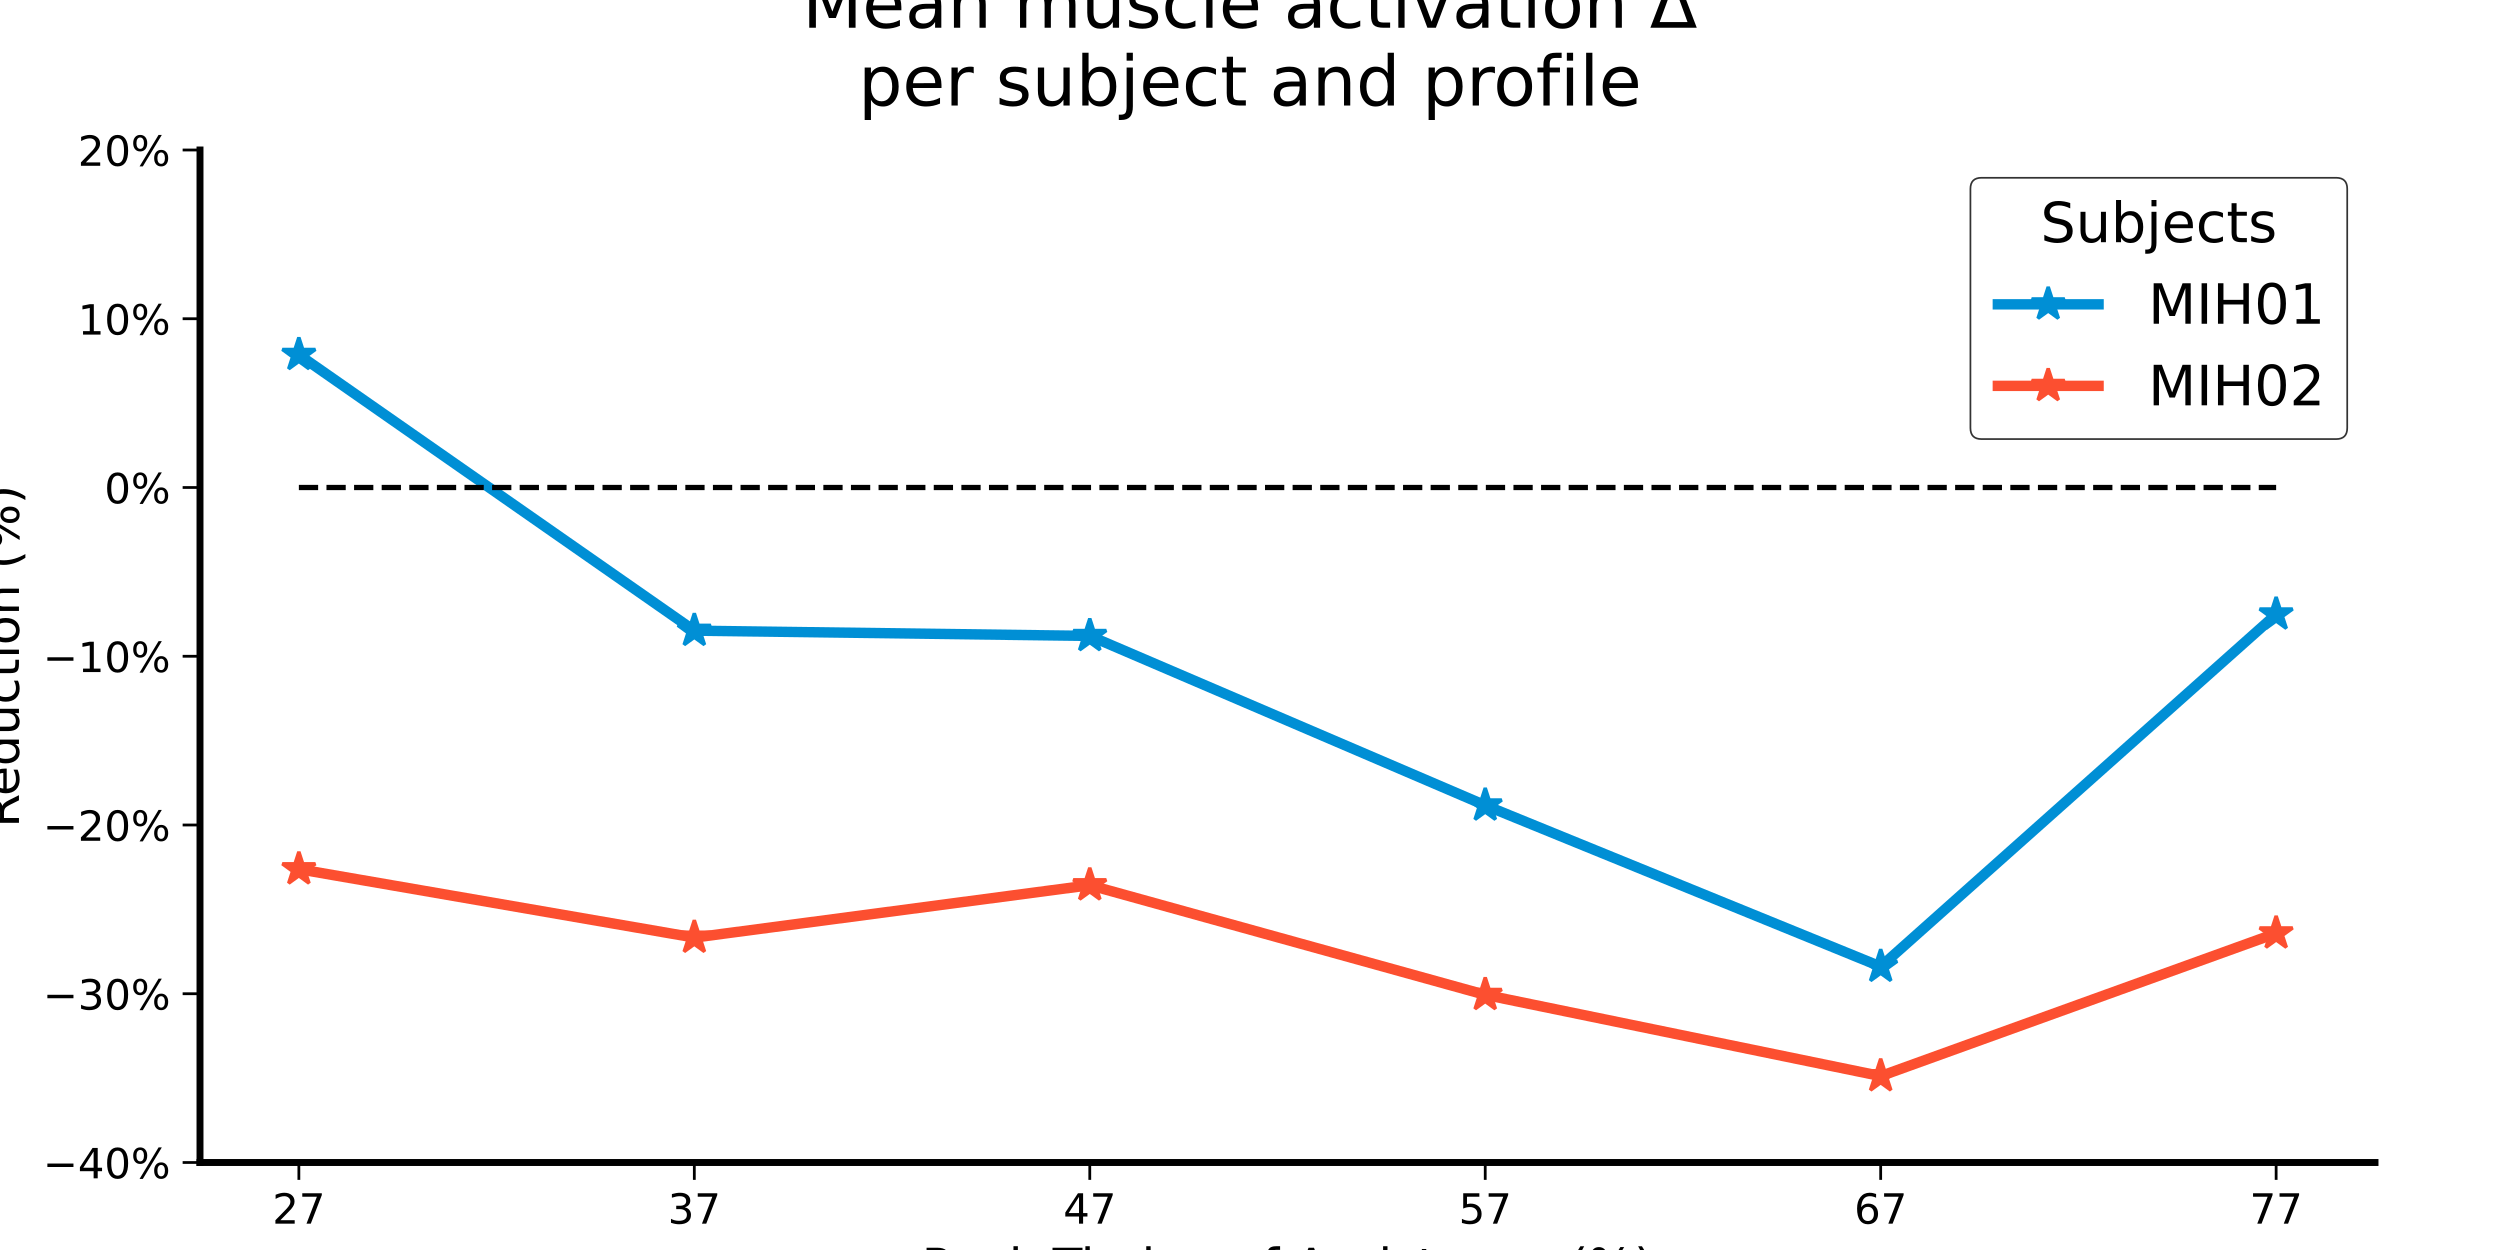
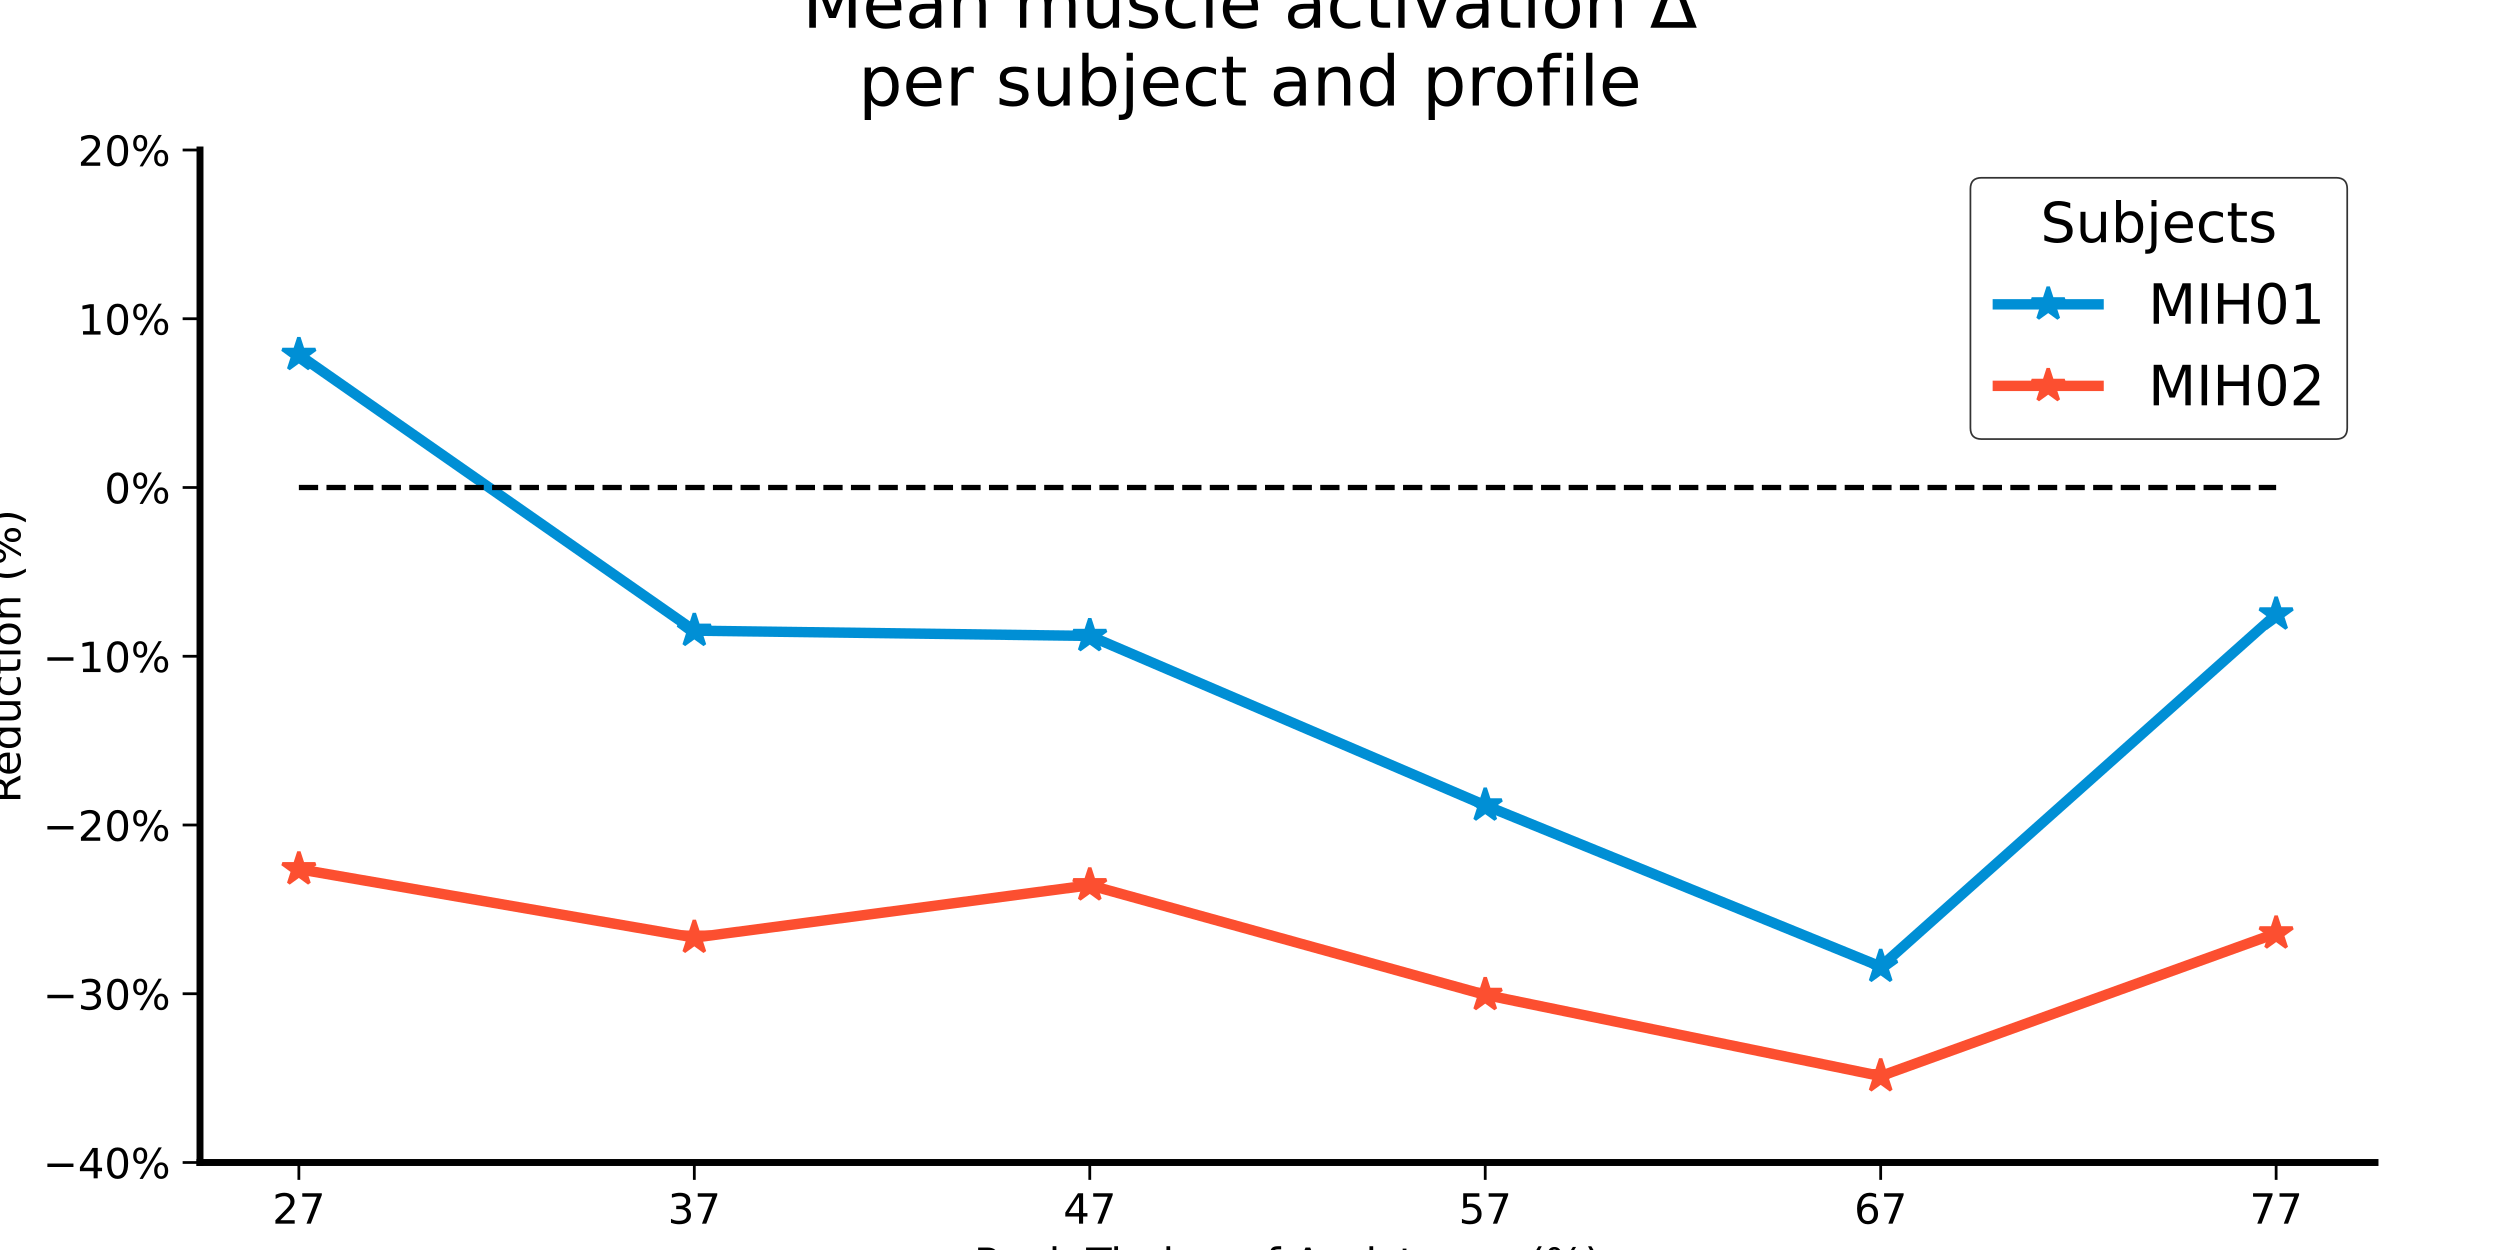
<svg xmlns="http://www.w3.org/2000/svg" xmlns:xlink="http://www.w3.org/1999/xlink" width="720pt" height="360pt" viewBox="0 0 720 360" version="1.1">
  <defs>
    <style type="text/css">*{stroke-linejoin: round; stroke-linecap: butt}</style>
  </defs>
  <g id="figure_1">
    <g id="patch_1">
      <path d="M 0 360  L 720 360  L 720 0  L 0 0  z " style="fill: #ffffff" />
    </g>
    <g id="axes_1">
      <g id="patch_2">
        <path d="M 57.6 334.8  L 684 334.8  L 684 43.2  L 57.6 43.2  z " style="fill: #ffffff" />
      </g>
      <g id="matplotlib.axis_1">
        <g id="xtick_1">
          <g id="line2d_1">
            <defs>
-               <path id="md01fc9e1a3" d="M 0 0  L 0 5  " style="stroke: #000000; stroke-width: 0.8" />
-             </defs>
-             <g>
-               <use xlink:href="#md01fc9e1a3" x="86.073" y="334.8" style="stroke: #000000; stroke-width: 0.8" />
+               <path id="m19733b5f20" d="M 0 0  L 0 5  " style="stroke: #000000; stroke-width: 0.8" />
+             </defs>
+             <g>
+               <use xlink:href="#m19733b5f20" x="86.073" y="334.8" style="stroke: #000000; stroke-width: 0.8" />
            </g>
          </g>
          <g id="text_1">
            <g transform="translate(78.43773 352.4181) scale(0.12 -0.12)">
              <defs>
                <path id="DejaVuSans-32" d="M 1228 531  L 3431 531  L 3431 0  L 469 0  L 469 531  Q 828 903 1448 1529  Q 2069 2156 2228 2338  Q 2531 2678 2651 2914  Q 2772 3150 2772 3378  Q 2772 3750 2511 3984  Q 2250 4219 1831 4219  Q 1534 4219 1204 4116  Q 875 4013 500 3803  L 500 4441  Q 881 4594 1212 4672  Q 1544 4750 1819 4750  Q 2544 4750 2975 4387  Q 3406 4025 3406 3419  Q 3406 3131 3298 2873  Q 3191 2616 2906 2266  Q 2828 2175 2409 1742  Q 1991 1309 1228 531  z " transform="scale(0.015625)" />
                <path id="DejaVuSans-37" d="M 525 4666  L 3525 4666  L 3525 4397  L 1831 0  L 1172 0  L 2766 4134  L 525 4134  L 525 4666  z " transform="scale(0.015625)" />
              </defs>
              <use xlink:href="#DejaVuSans-32" />
              <use xlink:href="#DejaVuSans-37" x="63.623" />
            </g>
          </g>
        </g>
        <g id="xtick_2">
          <g id="line2d_2">
            <g>
-               <use xlink:href="#md01fc9e1a3" x="199.964" y="334.8" style="stroke: #000000; stroke-width: 0.8" />
+               <use xlink:href="#m19733b5f20" x="199.964" y="334.8" style="stroke: #000000; stroke-width: 0.8" />
            </g>
          </g>
          <g id="text_2">
            <g transform="translate(192.3286 352.4181) scale(0.12 -0.12)">
              <defs>
                <path id="DejaVuSans-33" d="M 2597 2516  Q 3050 2419 3304 2112  Q 3559 1806 3559 1356  Q 3559 666 3084 287  Q 2609 -91 1734 -91  Q 1441 -91 1130 -33  Q 819 25 488 141  L 488 750  Q 750 597 1062 519  Q 1375 441 1716 441  Q 2309 441 2620 675  Q 2931 909 2931 1356  Q 2931 1769 2642 2001  Q 2353 2234 1838 2234  L 1294 2234  L 1294 2753  L 1863 2753  Q 2328 2753 2575 2939  Q 2822 3125 2822 3475  Q 2822 3834 2567 4026  Q 2313 4219 1838 4219  Q 1578 4219 1281 4162  Q 984 4106 628 3988  L 628 4550  Q 988 4650 1302 4700  Q 1616 4750 1894 4750  Q 2613 4750 3031 4423  Q 3450 4097 3450 3541  Q 3450 3153 3228 2886  Q 3006 2619 2597 2516  z " transform="scale(0.015625)" />
              </defs>
              <use xlink:href="#DejaVuSans-33" />
              <use xlink:href="#DejaVuSans-37" x="63.623" />
            </g>
          </g>
        </g>
        <g id="xtick_3">
          <g id="line2d_3">
            <g>
-               <use xlink:href="#md01fc9e1a3" x="313.855" y="334.8" style="stroke: #000000; stroke-width: 0.8" />
+               <use xlink:href="#m19733b5f20" x="313.855" y="334.8" style="stroke: #000000; stroke-width: 0.8" />
            </g>
          </g>
          <g id="text_3">
            <g transform="translate(306.2195 352.4181) scale(0.12 -0.12)">
              <defs>
                <path id="DejaVuSans-34" d="M 2419 4116  L 825 1625  L 2419 1625  L 2419 4116  z M 2253 4666  L 3047 4666  L 3047 1625  L 3713 1625  L 3713 1100  L 3047 1100  L 3047 0  L 2419 0  L 2419 1100  L 313 1100  L 313 1709  L 2253 4666  z " transform="scale(0.015625)" />
              </defs>
              <use xlink:href="#DejaVuSans-34" />
              <use xlink:href="#DejaVuSans-37" x="63.623" />
            </g>
          </g>
        </g>
        <g id="xtick_4">
          <g id="line2d_4">
            <g>
-               <use xlink:href="#md01fc9e1a3" x="427.745" y="334.8" style="stroke: #000000; stroke-width: 0.8" />
+               <use xlink:href="#m19733b5f20" x="427.745" y="334.8" style="stroke: #000000; stroke-width: 0.8" />
            </g>
          </g>
          <g id="text_4">
            <g transform="translate(420.1105 352.4181) scale(0.12 -0.12)">
              <defs>
                <path id="DejaVuSans-35" d="M 691 4666  L 3169 4666  L 3169 4134  L 1269 4134  L 1269 2991  Q 1406 3038 1543 3061  Q 1681 3084 1819 3084  Q 2600 3084 3056 2656  Q 3513 2228 3513 1497  Q 3513 744 3044 326  Q 2575 -91 1722 -91  Q 1428 -91 1123 -41  Q 819 9 494 109  L 494 744  Q 775 591 1075 516  Q 1375 441 1709 441  Q 2250 441 2565 725  Q 2881 1009 2881 1497  Q 2881 1984 2565 2268  Q 2250 2553 1709 2553  Q 1456 2553 1204 2497  Q 953 2441 691 2322  L 691 4666  z " transform="scale(0.015625)" />
              </defs>
              <use xlink:href="#DejaVuSans-35" />
              <use xlink:href="#DejaVuSans-37" x="63.623" />
            </g>
          </g>
        </g>
        <g id="xtick_5">
          <g id="line2d_5">
            <g>
-               <use xlink:href="#md01fc9e1a3" x="541.636" y="334.8" style="stroke: #000000; stroke-width: 0.8" />
+               <use xlink:href="#m19733b5f20" x="541.636" y="334.8" style="stroke: #000000; stroke-width: 0.8" />
            </g>
          </g>
          <g id="text_5">
            <g transform="translate(534.0014 352.4181) scale(0.12 -0.12)">
              <defs>
                <path id="DejaVuSans-36" d="M 2113 2584  Q 1688 2584 1439 2293  Q 1191 2003 1191 1497  Q 1191 994 1439 701  Q 1688 409 2113 409  Q 2538 409 2786 701  Q 3034 994 3034 1497  Q 3034 2003 2786 2293  Q 2538 2584 2113 2584  z M 3366 4563  L 3366 3988  Q 3128 4100 2886 4159  Q 2644 4219 2406 4219  Q 1781 4219 1451 3797  Q 1122 3375 1075 2522  Q 1259 2794 1537 2939  Q 1816 3084 2150 3084  Q 2853 3084 3261 2657  Q 3669 2231 3669 1497  Q 3669 778 3244 343  Q 2819 -91 2113 -91  Q 1303 -91 875 529  Q 447 1150 447 2328  Q 447 3434 972 4092  Q 1497 4750 2381 4750  Q 2619 4750 2861 4703  Q 3103 4656 3366 4563  z " transform="scale(0.015625)" />
              </defs>
              <use xlink:href="#DejaVuSans-36" />
              <use xlink:href="#DejaVuSans-37" x="63.623" />
            </g>
          </g>
        </g>
        <g id="xtick_6">
          <g id="line2d_6">
            <g>
-               <use xlink:href="#md01fc9e1a3" x="655.527" y="334.8" style="stroke: #000000; stroke-width: 0.8" />
+               <use xlink:href="#m19733b5f20" x="655.527" y="334.8" style="stroke: #000000; stroke-width: 0.8" />
            </g>
          </g>
          <g id="text_6">
            <g transform="translate(647.8923 352.4181) scale(0.12 -0.12)">
              <use xlink:href="#DejaVuSans-37" />
              <use xlink:href="#DejaVuSans-37" x="63.623" />
            </g>
          </g>
        </g>
        <g id="text_7">
-           <g transform="translate(265.4795 369.5516) scale(0.14 -0.14)">
+           <g transform="translate(280.5253 368.0319) scale(0.12 -0.12)">
            <defs>
              <path id="DejaVuSans-50" d="M 1259 4147  L 1259 2394  L 2053 2394  Q 2494 2394 2734 2622  Q 2975 2850 2975 3272  Q 2975 3691 2734 3919  Q 2494 4147 2053 4147  L 1259 4147  z M 628 4666  L 2053 4666  Q 2838 4666 3239 4311  Q 3641 3956 3641 3272  Q 3641 2581 3239 2228  Q 2838 1875 2053 1875  L 1259 1875  L 1259 0  L 628 0  L 628 4666  z " transform="scale(0.015625)" />
              <path id="DejaVuSans-65" d="M 3597 1894  L 3597 1613  L 953 1613  Q 991 1019 1311 708  Q 1631 397 2203 397  Q 2534 397 2845 478  Q 3156 559 3463 722  L 3463 178  Q 3153 47 2828 -22  Q 2503 -91 2169 -91  Q 1331 -91 842 396  Q 353 884 353 1716  Q 353 2575 817 3079  Q 1281 3584 2069 3584  Q 2775 3584 3186 3129  Q 3597 2675 3597 1894  z M 3022 2063  Q 3016 2534 2758 2815  Q 2500 3097 2075 3097  Q 1594 3097 1305 2825  Q 1016 2553 972 2059  L 3022 2063  z " transform="scale(0.015625)" />
              <path id="DejaVuSans-61" d="M 2194 1759  Q 1497 1759 1228 1600  Q 959 1441 959 1056  Q 959 750 1161 570  Q 1363 391 1709 391  Q 2188 391 2477 730  Q 2766 1069 2766 1631  L 2766 1759  L 2194 1759  z M 3341 1997  L 3341 0  L 2766 0  L 2766 531  Q 2569 213 2275 61  Q 1981 -91 1556 -91  Q 1019 -91 701 211  Q 384 513 384 1019  Q 384 1609 779 1909  Q 1175 2209 1959 2209  L 2766 2209  L 2766 2266  Q 2766 2663 2505 2880  Q 2244 3097 1772 3097  Q 1472 3097 1187 3025  Q 903 2953 641 2809  L 641 3341  Q 956 3463 1253 3523  Q 1550 3584 1831 3584  Q 2591 3584 2966 3190  Q 3341 2797 3341 1997  z " transform="scale(0.015625)" />
              <path id="DejaVuSans-6b" d="M 581 4863  L 1159 4863  L 1159 1991  L 2875 3500  L 3609 3500  L 1753 1863  L 3688 0  L 2938 0  L 1159 1709  L 1159 0  L 581 0  L 581 4863  z " transform="scale(0.015625)" />
              <path id="DejaVuSans-20" transform="scale(0.015625)" />
              <path id="DejaVuSans-54" d="M -19 4666  L 3928 4666  L 3928 4134  L 2272 4134  L 2272 0  L 1638 0  L 1638 4134  L -19 4134  L -19 4666  z " transform="scale(0.015625)" />
              <path id="DejaVuSans-69" d="M 603 3500  L 1178 3500  L 1178 0  L 603 0  L 603 3500  z M 603 4863  L 1178 4863  L 1178 4134  L 603 4134  L 603 4863  z " transform="scale(0.015625)" />
              <path id="DejaVuSans-6d" d="M 3328 2828  Q 3544 3216 3844 3400  Q 4144 3584 4550 3584  Q 5097 3584 5394 3201  Q 5691 2819 5691 2113  L 5691 0  L 5113 0  L 5113 2094  Q 5113 2597 4934 2840  Q 4756 3084 4391 3084  Q 3944 3084 3684 2787  Q 3425 2491 3425 1978  L 3425 0  L 2847 0  L 2847 2094  Q 2847 2600 2669 2842  Q 2491 3084 2119 3084  Q 1678 3084 1418 2786  Q 1159 2488 1159 1978  L 1159 0  L 581 0  L 581 3500  L 1159 3500  L 1159 2956  Q 1356 3278 1631 3431  Q 1906 3584 2284 3584  Q 2666 3584 2933 3390  Q 3200 3197 3328 2828  z " transform="scale(0.015625)" />
              <path id="DejaVuSans-6e" d="M 3513 2113  L 3513 0  L 2938 0  L 2938 2094  Q 2938 2591 2744 2837  Q 2550 3084 2163 3084  Q 1697 3084 1428 2787  Q 1159 2491 1159 1978  L 1159 0  L 581 0  L 581 3500  L 1159 3500  L 1159 2956  Q 1366 3272 1645 3428  Q 1925 3584 2291 3584  Q 2894 3584 3203 3211  Q 3513 2838 3513 2113  z " transform="scale(0.015625)" />
              <path id="DejaVuSans-67" d="M 2906 1791  Q 2906 2416 2648 2759  Q 2391 3103 1925 3103  Q 1463 3103 1205 2759  Q 947 2416 947 1791  Q 947 1169 1205 825  Q 1463 481 1925 481  Q 2391 481 2648 825  Q 2906 1169 2906 1791  z M 3481 434  Q 3481 -459 3084 -895  Q 2688 -1331 1869 -1331  Q 1566 -1331 1297 -1286  Q 1028 -1241 775 -1147  L 775 -588  Q 1028 -725 1275 -790  Q 1522 -856 1778 -856  Q 2344 -856 2625 -561  Q 2906 -266 2906 331  L 2906 616  Q 2728 306 2450 153  Q 2172 0 1784 0  Q 1141 0 747 490  Q 353 981 353 1791  Q 353 2603 747 3093  Q 1141 3584 1784 3584  Q 2172 3584 2450 3431  Q 2728 3278 2906 2969  L 2906 3500  L 3481 3500  L 3481 434  z " transform="scale(0.015625)" />
              <path id="DejaVuSans-6f" d="M 1959 3097  Q 1497 3097 1228 2736  Q 959 2375 959 1747  Q 959 1119 1226 758  Q 1494 397 1959 397  Q 2419 397 2687 759  Q 2956 1122 2956 1747  Q 2956 2369 2687 2733  Q 2419 3097 1959 3097  z M 1959 3584  Q 2709 3584 3137 3096  Q 3566 2609 3566 1747  Q 3566 888 3137 398  Q 2709 -91 1959 -91  Q 1206 -91 779 398  Q 353 888 353 1747  Q 353 2609 779 3096  Q 1206 3584 1959 3584  z " transform="scale(0.015625)" />
              <path id="DejaVuSans-66" d="M 2375 4863  L 2375 4384  L 1825 4384  Q 1516 4384 1395 4259  Q 1275 4134 1275 3809  L 1275 3500  L 2222 3500  L 2222 3053  L 1275 3053  L 1275 0  L 697 0  L 697 3053  L 147 3053  L 147 3500  L 697 3500  L 697 3744  Q 697 4328 969 4595  Q 1241 4863 1831 4863  L 2375 4863  z " transform="scale(0.015625)" />
              <path id="DejaVuSans-41" d="M 2188 4044  L 1331 1722  L 3047 1722  L 2188 4044  z M 1831 4666  L 2547 4666  L 4325 0  L 3669 0  L 3244 1197  L 1141 1197  L 716 0  L 50 0  L 1831 4666  z " transform="scale(0.015625)" />
              <path id="DejaVuSans-73" d="M 2834 3397  L 2834 2853  Q 2591 2978 2328 3040  Q 2066 3103 1784 3103  Q 1356 3103 1142 2972  Q 928 2841 928 2578  Q 928 2378 1081 2264  Q 1234 2150 1697 2047  L 1894 2003  Q 2506 1872 2764 1633  Q 3022 1394 3022 966  Q 3022 478 2636 193  Q 2250 -91 1575 -91  Q 1294 -91 989 -36  Q 684 19 347 128  L 347 722  Q 666 556 975 473  Q 1284 391 1588 391  Q 1994 391 2212 530  Q 2431 669 2431 922  Q 2431 1156 2273 1281  Q 2116 1406 1581 1522  L 1381 1569  Q 847 1681 609 1914  Q 372 2147 372 2553  Q 372 3047 722 3315  Q 1072 3584 1716 3584  Q 2034 3584 2315 3537  Q 2597 3491 2834 3397  z " transform="scale(0.015625)" />
              <path id="DejaVuSans-74" d="M 1172 4494  L 1172 3500  L 2356 3500  L 2356 3053  L 1172 3053  L 1172 1153  Q 1172 725 1289 603  Q 1406 481 1766 481  L 2356 481  L 2356 0  L 1766 0  Q 1100 0 847 248  Q 594 497 594 1153  L 594 3053  L 172 3053  L 172 3500  L 594 3500  L 594 4494  L 1172 4494  z " transform="scale(0.015625)" />
              <path id="DejaVuSans-63" d="M 3122 3366  L 3122 2828  Q 2878 2963 2633 3030  Q 2388 3097 2138 3097  Q 1578 3097 1268 2742  Q 959 2388 959 1747  Q 959 1106 1268 751  Q 1578 397 2138 397  Q 2388 397 2633 464  Q 2878 531 3122 666  L 3122 134  Q 2881 22 2623 -34  Q 2366 -91 2075 -91  Q 1284 -91 818 406  Q 353 903 353 1747  Q 353 2603 823 3093  Q 1294 3584 2113 3584  Q 2378 3584 2631 3529  Q 2884 3475 3122 3366  z " transform="scale(0.015625)" />
              <path id="DejaVuSans-28" d="M 1984 4856  Q 1566 4138 1362 3434  Q 1159 2731 1159 2009  Q 1159 1288 1364 580  Q 1569 -128 1984 -844  L 1484 -844  Q 1016 -109 783 600  Q 550 1309 550 2009  Q 550 2706 781 3412  Q 1013 4119 1484 4856  L 1984 4856  z " transform="scale(0.015625)" />
              <path id="DejaVuSans-25" d="M 4653 2053  Q 4381 2053 4226 1822  Q 4072 1591 4072 1178  Q 4072 772 4226 539  Q 4381 306 4653 306  Q 4919 306 5073 539  Q 5228 772 5228 1178  Q 5228 1588 5073 1820  Q 4919 2053 4653 2053  z M 4653 2450  Q 5147 2450 5437 2106  Q 5728 1763 5728 1178  Q 5728 594 5436 251  Q 5144 -91 4653 -91  Q 4153 -91 3862 251  Q 3572 594 3572 1178  Q 3572 1766 3864 2108  Q 4156 2450 4653 2450  z M 1428 4353  Q 1159 4353 1004 4120  Q 850 3888 850 3481  Q 850 3069 1003 2837  Q 1156 2606 1428 2606  Q 1700 2606 1854 2837  Q 2009 3069 2009 3481  Q 2009 3884 1853 4118  Q 1697 4353 1428 4353  z M 4250 4750  L 4750 4750  L 1831 -91  L 1331 -91  L 4250 4750  z M 1428 4750  Q 1922 4750 2215 4408  Q 2509 4066 2509 3481  Q 2509 2891 2217 2550  Q 1925 2209 1428 2209  Q 931 2209 642 2551  Q 353 2894 353 3481  Q 353 4063 643 4406  Q 934 4750 1428 4750  z " transform="scale(0.015625)" />
              <path id="DejaVuSans-29" d="M 513 4856  L 1013 4856  Q 1481 4119 1714 3412  Q 1947 2706 1947 2009  Q 1947 1309 1714 600  Q 1481 -109 1013 -844  L 513 -844  Q 928 -128 1133 580  Q 1338 1288 1338 2009  Q 1338 2731 1133 3434  Q 928 4138 513 4856  z " transform="scale(0.015625)" />
            </defs>
            <use xlink:href="#DejaVuSans-50" />
            <use xlink:href="#DejaVuSans-65" x="56.678" />
            <use xlink:href="#DejaVuSans-61" x="118.201" />
            <use xlink:href="#DejaVuSans-6b" x="179.48" />
            <use xlink:href="#DejaVuSans-20" x="237.391" />
            <use xlink:href="#DejaVuSans-54" x="269.178" />
            <use xlink:href="#DejaVuSans-69" x="327.137" />
            <use xlink:href="#DejaVuSans-6d" x="354.92" />
            <use xlink:href="#DejaVuSans-69" x="452.332" />
            <use xlink:href="#DejaVuSans-6e" x="480.115" />
            <use xlink:href="#DejaVuSans-67" x="543.494" />
            <use xlink:href="#DejaVuSans-20" x="606.971" />
            <use xlink:href="#DejaVuSans-6f" x="638.758" />
            <use xlink:href="#DejaVuSans-66" x="699.939" />
            <use xlink:href="#DejaVuSans-20" x="735.145" />
            <use xlink:href="#DejaVuSans-41" x="766.932" />
            <use xlink:href="#DejaVuSans-73" x="835.34" />
            <use xlink:href="#DejaVuSans-73" x="887.439" />
            <use xlink:href="#DejaVuSans-69" x="939.539" />
            <use xlink:href="#DejaVuSans-73" x="967.322" />
            <use xlink:href="#DejaVuSans-74" x="1019.422" />
            <use xlink:href="#DejaVuSans-61" x="1058.631" />
            <use xlink:href="#DejaVuSans-6e" x="1119.91" />
            <use xlink:href="#DejaVuSans-63" x="1183.289" />
            <use xlink:href="#DejaVuSans-65" x="1238.27" />
            <use xlink:href="#DejaVuSans-20" x="1299.793" />
            <use xlink:href="#DejaVuSans-28" x="1331.58" />
            <use xlink:href="#DejaVuSans-25" x="1370.594" />
            <use xlink:href="#DejaVuSans-29" x="1465.613" />
          </g>
        </g>
      </g>
      <g id="matplotlib.axis_2">
        <g id="ytick_1">
          <g id="line2d_7">
            <defs>
-               <path id="m22438bb9f4" d="M 0 0  L -5 0  " style="stroke: #000000; stroke-width: 0.8" />
-             </defs>
-             <g>
-               <use xlink:href="#m22438bb9f4" x="57.6" y="334.8" style="stroke: #000000; stroke-width: 0.8" />
+               <path id="m24a2ddf373" d="M 0 0  L -5 0  " style="stroke: #000000; stroke-width: 0.8" />
+             </defs>
+             <g>
+               <use xlink:href="#m24a2ddf373" x="57.6" y="334.8" style="stroke: #000000; stroke-width: 0.8" />
            </g>
          </g>
          <g id="text_8">
            <g transform="translate(12.3725 339.3591) scale(0.12 -0.12)">
              <defs>
                <path id="DejaVuSans-2212" d="M 678 2272  L 4684 2272  L 4684 1741  L 678 1741  L 678 2272  z " transform="scale(0.015625)" />
                <path id="DejaVuSans-30" d="M 2034 4250  Q 1547 4250 1301 3770  Q 1056 3291 1056 2328  Q 1056 1369 1301 889  Q 1547 409 2034 409  Q 2525 409 2770 889  Q 3016 1369 3016 2328  Q 3016 3291 2770 3770  Q 2525 4250 2034 4250  z M 2034 4750  Q 2819 4750 3233 4129  Q 3647 3509 3647 2328  Q 3647 1150 3233 529  Q 2819 -91 2034 -91  Q 1250 -91 836 529  Q 422 1150 422 2328  Q 422 3509 836 4129  Q 1250 4750 2034 4750  z " transform="scale(0.015625)" />
              </defs>
              <use xlink:href="#DejaVuSans-2212" />
              <use xlink:href="#DejaVuSans-34" x="83.789" />
              <use xlink:href="#DejaVuSans-30" x="147.412" />
              <use xlink:href="#DejaVuSans-25" x="211.035" />
            </g>
          </g>
        </g>
        <g id="ytick_2">
          <g id="line2d_8">
            <g>
-               <use xlink:href="#m22438bb9f4" x="57.6" y="286.2" style="stroke: #000000; stroke-width: 0.8" />
+               <use xlink:href="#m24a2ddf373" x="57.6" y="286.2" style="stroke: #000000; stroke-width: 0.8" />
            </g>
          </g>
          <g id="text_9">
            <g transform="translate(12.3725 290.7591) scale(0.12 -0.12)">
              <use xlink:href="#DejaVuSans-2212" />
              <use xlink:href="#DejaVuSans-33" x="83.789" />
              <use xlink:href="#DejaVuSans-30" x="147.412" />
              <use xlink:href="#DejaVuSans-25" x="211.035" />
            </g>
          </g>
        </g>
        <g id="ytick_3">
          <g id="line2d_9">
            <g>
-               <use xlink:href="#m22438bb9f4" x="57.6" y="237.6" style="stroke: #000000; stroke-width: 0.8" />
+               <use xlink:href="#m24a2ddf373" x="57.6" y="237.6" style="stroke: #000000; stroke-width: 0.8" />
            </g>
          </g>
          <g id="text_10">
            <g transform="translate(12.3725 242.1591) scale(0.12 -0.12)">
              <use xlink:href="#DejaVuSans-2212" />
              <use xlink:href="#DejaVuSans-32" x="83.789" />
              <use xlink:href="#DejaVuSans-30" x="147.412" />
              <use xlink:href="#DejaVuSans-25" x="211.035" />
            </g>
          </g>
        </g>
        <g id="ytick_4">
          <g id="line2d_10">
            <g>
-               <use xlink:href="#m22438bb9f4" x="57.6" y="189" style="stroke: #000000; stroke-width: 0.8" />
+               <use xlink:href="#m24a2ddf373" x="57.6" y="189" style="stroke: #000000; stroke-width: 0.8" />
            </g>
          </g>
          <g id="text_11">
            <g transform="translate(12.3725 193.5591) scale(0.12 -0.12)">
              <defs>
                <path id="DejaVuSans-31" d="M 794 531  L 1825 531  L 1825 4091  L 703 3866  L 703 4441  L 1819 4666  L 2450 4666  L 2450 531  L 3481 531  L 3481 0  L 794 0  L 794 531  z " transform="scale(0.015625)" />
              </defs>
              <use xlink:href="#DejaVuSans-2212" />
              <use xlink:href="#DejaVuSans-31" x="83.789" />
              <use xlink:href="#DejaVuSans-30" x="147.412" />
              <use xlink:href="#DejaVuSans-25" x="211.035" />
            </g>
          </g>
        </g>
        <g id="ytick_5">
          <g id="line2d_11">
            <g>
-               <use xlink:href="#m22438bb9f4" x="57.6" y="140.4" style="stroke: #000000; stroke-width: 0.8" />
+               <use xlink:href="#m24a2ddf373" x="57.6" y="140.4" style="stroke: #000000; stroke-width: 0.8" />
            </g>
          </g>
          <g id="text_12">
            <g transform="translate(30.06312 144.9591) scale(0.12 -0.12)">
              <use xlink:href="#DejaVuSans-30" />
              <use xlink:href="#DejaVuSans-25" x="63.623" />
            </g>
          </g>
        </g>
        <g id="ytick_6">
          <g id="line2d_12">
            <g>
-               <use xlink:href="#m22438bb9f4" x="57.6" y="91.8" style="stroke: #000000; stroke-width: 0.8" />
+               <use xlink:href="#m24a2ddf373" x="57.6" y="91.8" style="stroke: #000000; stroke-width: 0.8" />
            </g>
          </g>
          <g id="text_13">
            <g transform="translate(22.42813 96.35906) scale(0.12 -0.12)">
              <use xlink:href="#DejaVuSans-31" />
              <use xlink:href="#DejaVuSans-30" x="63.623" />
              <use xlink:href="#DejaVuSans-25" x="127.246" />
            </g>
          </g>
        </g>
        <g id="ytick_7">
          <g id="line2d_13">
            <g>
-               <use xlink:href="#m22438bb9f4" x="57.6" y="43.2" style="stroke: #000000; stroke-width: 0.8" />
+               <use xlink:href="#m24a2ddf373" x="57.6" y="43.2" style="stroke: #000000; stroke-width: 0.8" />
            </g>
          </g>
          <g id="text_14">
            <g transform="translate(22.42813 47.75906) scale(0.12 -0.12)">
              <use xlink:href="#DejaVuSans-32" />
              <use xlink:href="#DejaVuSans-30" x="63.623" />
              <use xlink:href="#DejaVuSans-25" x="127.246" />
            </g>
          </g>
        </g>
        <g id="text_15">
-           <g transform="translate(-10.216 241.6269) rotate(-90) scale(0.14 -0.14)">
+           <g transform="translate(-7.5605 234.1087) rotate(-90) scale(0.12 -0.12)">
            <defs>
              <path id="DejaVuSans-4d" d="M 628 4666  L 1569 4666  L 2759 1491  L 3956 4666  L 4897 4666  L 4897 0  L 4281 0  L 4281 4097  L 3078 897  L 2444 897  L 1241 4097  L 1241 0  L 628 0  L 628 4666  z " transform="scale(0.015625)" />
              <path id="DejaVuSans-75" d="M 544 1381  L 544 3500  L 1119 3500  L 1119 1403  Q 1119 906 1312 657  Q 1506 409 1894 409  Q 2359 409 2629 706  Q 2900 1003 2900 1516  L 2900 3500  L 3475 3500  L 3475 0  L 2900 0  L 2900 538  Q 2691 219 2414 64  Q 2138 -91 1772 -91  Q 1169 -91 856 284  Q 544 659 544 1381  z M 1991 3584  L 1991 3584  z " transform="scale(0.015625)" />
              <path id="DejaVuSans-6c" d="M 603 4863  L 1178 4863  L 1178 0  L 603 0  L 603 4863  z " transform="scale(0.015625)" />
              <path id="DejaVuSans-76" d="M 191 3500  L 800 3500  L 1894 563  L 2988 3500  L 3597 3500  L 2284 0  L 1503 0  L 191 3500  z " transform="scale(0.015625)" />
              <path id="DejaVuSans-79" d="M 2059 -325  Q 1816 -950 1584 -1140  Q 1353 -1331 966 -1331  L 506 -1331  L 506 -850  L 844 -850  Q 1081 -850 1212 -737  Q 1344 -625 1503 -206  L 1606 56  L 191 3500  L 800 3500  L 1894 763  L 2988 3500  L 3597 3500  L 2059 -325  z " transform="scale(0.015625)" />
            </defs>
            <use xlink:href="#DejaVuSans-4d" />
            <use xlink:href="#DejaVuSans-75" x="86.279" />
            <use xlink:href="#DejaVuSans-73" x="149.658" />
            <use xlink:href="#DejaVuSans-63" x="201.758" />
            <use xlink:href="#DejaVuSans-6c" x="256.738" />
            <use xlink:href="#DejaVuSans-65" x="284.521" />
            <use xlink:href="#DejaVuSans-20" x="346.045" />
            <use xlink:href="#DejaVuSans-41" x="377.832" />
            <use xlink:href="#DejaVuSans-63" x="444.49" />
            <use xlink:href="#DejaVuSans-74" x="499.471" />
            <use xlink:href="#DejaVuSans-69" x="538.68" />
            <use xlink:href="#DejaVuSans-76" x="566.463" />
            <use xlink:href="#DejaVuSans-69" x="625.643" />
            <use xlink:href="#DejaVuSans-74" x="653.426" />
            <use xlink:href="#DejaVuSans-79" x="692.635" />
          </g>
-           <g transform="translate(5.460937 238.3314) rotate(-90) scale(0.14 -0.14)">
+           <g transform="translate(5.876875 231.2841) rotate(-90) scale(0.12 -0.12)">
            <defs>
              <path id="DejaVuSans-52" d="M 2841 2188  Q 3044 2119 3236 1894  Q 3428 1669 3622 1275  L 4263 0  L 3584 0  L 2988 1197  Q 2756 1666 2539 1819  Q 2322 1972 1947 1972  L 1259 1972  L 1259 0  L 628 0  L 628 4666  L 2053 4666  Q 2853 4666 3247 4331  Q 3641 3997 3641 3322  Q 3641 2881 3436 2590  Q 3231 2300 2841 2188  z M 1259 4147  L 1259 2491  L 2053 2491  Q 2509 2491 2742 2702  Q 2975 2913 2975 3322  Q 2975 3731 2742 3939  Q 2509 4147 2053 4147  L 1259 4147  z " transform="scale(0.015625)" />
              <path id="DejaVuSans-64" d="M 2906 2969  L 2906 4863  L 3481 4863  L 3481 0  L 2906 0  L 2906 525  Q 2725 213 2448 61  Q 2172 -91 1784 -91  Q 1150 -91 751 415  Q 353 922 353 1747  Q 353 2572 751 3078  Q 1150 3584 1784 3584  Q 2172 3584 2448 3432  Q 2725 3281 2906 2969  z M 947 1747  Q 947 1113 1208 752  Q 1469 391 1925 391  Q 2381 391 2643 752  Q 2906 1113 2906 1747  Q 2906 2381 2643 2742  Q 2381 3103 1925 3103  Q 1469 3103 1208 2742  Q 947 2381 947 1747  z " transform="scale(0.015625)" />
            </defs>
            <use xlink:href="#DejaVuSans-52" />
            <use xlink:href="#DejaVuSans-65" x="64.982" />
            <use xlink:href="#DejaVuSans-64" x="126.506" />
            <use xlink:href="#DejaVuSans-75" x="189.982" />
            <use xlink:href="#DejaVuSans-63" x="253.361" />
            <use xlink:href="#DejaVuSans-74" x="308.342" />
            <use xlink:href="#DejaVuSans-69" x="347.551" />
            <use xlink:href="#DejaVuSans-6f" x="375.334" />
            <use xlink:href="#DejaVuSans-6e" x="436.516" />
            <use xlink:href="#DejaVuSans-20" x="499.895" />
            <use xlink:href="#DejaVuSans-28" x="531.682" />
            <use xlink:href="#DejaVuSans-25" x="570.695" />
            <use xlink:href="#DejaVuSans-29" x="665.715" />
          </g>
        </g>
      </g>
      <g id="line2d_14">
-         <path d="M 86.073 102.184  L 199.964 181.637  L 313.855 183.142  L 427.745 231.951  L 541.636 278.389  L 655.527 176.935  " clip-path="url(#p18aa772b1e)" style="fill: none; stroke: #008fd5; stroke-width: 3" />
+         <path d="M 86.073 102.184  L 199.964 181.637  L 313.855 183.142  L 427.745 231.951  L 541.636 278.389  L 655.527 176.935  " clip-path="url(#pd627d06049)" style="fill: none; stroke: #008fd5; stroke-width: 3" />
        <defs>
-           <path id="m36ec242b1e" d="M 0 -5  L -1.123 -1.545  L -4.755 -1.545  L -1.816 0.59  L -2.939 4.045  L -0 1.91  L 2.939 4.045  L 1.816 0.59  L 4.755 -1.545  L 1.123 -1.545  z " style="stroke: #008fd5; stroke-linejoin: bevel" />
+           <path id="m206fc5e47a" d="M 0 -5  L -1.123 -1.545  L -4.755 -1.545  L -1.816 0.59  L -2.939 4.045  L -0 1.91  L 2.939 4.045  L 1.816 0.59  L 4.755 -1.545  L 1.123 -1.545  z " style="stroke: #008fd5; stroke-linejoin: bevel" />
        </defs>
-         <g clip-path="url(#p18aa772b1e)">
-           <use xlink:href="#m36ec242b1e" x="86.073" y="102.184" style="fill: #008fd5; stroke: #008fd5; stroke-linejoin: bevel" />
-           <use xlink:href="#m36ec242b1e" x="199.964" y="181.637" style="fill: #008fd5; stroke: #008fd5; stroke-linejoin: bevel" />
-           <use xlink:href="#m36ec242b1e" x="313.855" y="183.142" style="fill: #008fd5; stroke: #008fd5; stroke-linejoin: bevel" />
-           <use xlink:href="#m36ec242b1e" x="427.745" y="231.951" style="fill: #008fd5; stroke: #008fd5; stroke-linejoin: bevel" />
-           <use xlink:href="#m36ec242b1e" x="541.636" y="278.389" style="fill: #008fd5; stroke: #008fd5; stroke-linejoin: bevel" />
-           <use xlink:href="#m36ec242b1e" x="655.527" y="176.935" style="fill: #008fd5; stroke: #008fd5; stroke-linejoin: bevel" />
+         <g clip-path="url(#pd627d06049)">
+           <use xlink:href="#m206fc5e47a" x="86.073" y="102.184" style="fill: #008fd5; stroke: #008fd5; stroke-linejoin: bevel" />
+           <use xlink:href="#m206fc5e47a" x="199.964" y="181.637" style="fill: #008fd5; stroke: #008fd5; stroke-linejoin: bevel" />
+           <use xlink:href="#m206fc5e47a" x="313.855" y="183.142" style="fill: #008fd5; stroke: #008fd5; stroke-linejoin: bevel" />
+           <use xlink:href="#m206fc5e47a" x="427.745" y="231.951" style="fill: #008fd5; stroke: #008fd5; stroke-linejoin: bevel" />
+           <use xlink:href="#m206fc5e47a" x="541.636" y="278.389" style="fill: #008fd5; stroke: #008fd5; stroke-linejoin: bevel" />
+           <use xlink:href="#m206fc5e47a" x="655.527" y="176.935" style="fill: #008fd5; stroke: #008fd5; stroke-linejoin: bevel" />
        </g>
      </g>
      <g id="line2d_15">
-         <path d="M 86.073 250.323  L 199.964 270.021  L 313.855 254.936  L 427.745 286.514  L 541.636 309.917  L 655.527 268.788  " clip-path="url(#p18aa772b1e)" style="fill: none; stroke: #fc4f30; stroke-width: 3" />
+         <path d="M 86.073 250.323  L 199.964 270.021  L 313.855 254.936  L 427.745 286.514  L 541.636 309.917  L 655.527 268.788  " clip-path="url(#pd627d06049)" style="fill: none; stroke: #fc4f30; stroke-width: 3" />
        <defs>
-           <path id="m344f4e4077" d="M 0 -5  L -1.123 -1.545  L -4.755 -1.545  L -1.816 0.59  L -2.939 4.045  L -0 1.91  L 2.939 4.045  L 1.816 0.59  L 4.755 -1.545  L 1.123 -1.545  z " style="stroke: #fc4f30; stroke-linejoin: bevel" />
+           <path id="m123c5058ac" d="M 0 -5  L -1.123 -1.545  L -4.755 -1.545  L -1.816 0.59  L -2.939 4.045  L -0 1.91  L 2.939 4.045  L 1.816 0.59  L 4.755 -1.545  L 1.123 -1.545  z " style="stroke: #fc4f30; stroke-linejoin: bevel" />
        </defs>
-         <g clip-path="url(#p18aa772b1e)">
-           <use xlink:href="#m344f4e4077" x="86.073" y="250.323" style="fill: #fc4f30; stroke: #fc4f30; stroke-linejoin: bevel" />
-           <use xlink:href="#m344f4e4077" x="199.964" y="270.021" style="fill: #fc4f30; stroke: #fc4f30; stroke-linejoin: bevel" />
-           <use xlink:href="#m344f4e4077" x="313.855" y="254.936" style="fill: #fc4f30; stroke: #fc4f30; stroke-linejoin: bevel" />
-           <use xlink:href="#m344f4e4077" x="427.745" y="286.514" style="fill: #fc4f30; stroke: #fc4f30; stroke-linejoin: bevel" />
-           <use xlink:href="#m344f4e4077" x="541.636" y="309.917" style="fill: #fc4f30; stroke: #fc4f30; stroke-linejoin: bevel" />
-           <use xlink:href="#m344f4e4077" x="655.527" y="268.788" style="fill: #fc4f30; stroke: #fc4f30; stroke-linejoin: bevel" />
+         <g clip-path="url(#pd627d06049)">
+           <use xlink:href="#m123c5058ac" x="86.073" y="250.323" style="fill: #fc4f30; stroke: #fc4f30; stroke-linejoin: bevel" />
+           <use xlink:href="#m123c5058ac" x="199.964" y="270.021" style="fill: #fc4f30; stroke: #fc4f30; stroke-linejoin: bevel" />
+           <use xlink:href="#m123c5058ac" x="313.855" y="254.936" style="fill: #fc4f30; stroke: #fc4f30; stroke-linejoin: bevel" />
+           <use xlink:href="#m123c5058ac" x="427.745" y="286.514" style="fill: #fc4f30; stroke: #fc4f30; stroke-linejoin: bevel" />
+           <use xlink:href="#m123c5058ac" x="541.636" y="309.917" style="fill: #fc4f30; stroke: #fc4f30; stroke-linejoin: bevel" />
+           <use xlink:href="#m123c5058ac" x="655.527" y="268.788" style="fill: #fc4f30; stroke: #fc4f30; stroke-linejoin: bevel" />
        </g>
      </g>
      <g id="LineCollection_1">
-         <path d="M 86.073 140.4  L 655.527 140.4  " clip-path="url(#p18aa772b1e)" style="fill: none; stroke-dasharray: 5.55,2.4; stroke-dashoffset: 0; stroke: #000000; stroke-width: 1.5" />
+         <path d="M 86.073 140.4  L 655.527 140.4  " clip-path="url(#pd627d06049)" style="fill: none; stroke-dasharray: 5.55,2.4; stroke-dashoffset: 0; stroke: #000000; stroke-width: 1.5" />
      </g>
      <g id="patch_3">
        <path d="M 57.6 334.8  L 57.6 43.2  " style="fill: none; stroke: #000000; stroke-width: 2; stroke-linejoin: miter; stroke-linecap: square" />
      </g>
      <g id="patch_4">
        <path d="M 57.6 334.8  L 684 334.8  " style="fill: none; stroke: #000000; stroke-width: 2; stroke-linejoin: miter; stroke-linecap: square" />
      </g>
      <g id="legend_1">
        <g id="patch_5">
          <path d="M 570.683 126.455  L 672.8 126.455  Q 676 126.455 676 123.255  L 676 54.4  Q 676 51.2 672.8 51.2  L 570.683 51.2  Q 567.482 51.2 567.482 54.4  L 567.482 123.255  Q 567.482 126.455 570.683 126.455  z " style="fill: #ffffff; opacity: 0.8; stroke: #000000; stroke-width: 0.5; stroke-linejoin: miter" />
        </g>
        <g id="text_16">
          <g transform="translate(587.6662 69.7575) scale(0.16 -0.16)">
            <defs>
              <path id="DejaVuSans-53" d="M 3425 4513  L 3425 3897  Q 3066 4069 2747 4153  Q 2428 4238 2131 4238  Q 1616 4238 1336 4038  Q 1056 3838 1056 3469  Q 1056 3159 1242 3001  Q 1428 2844 1947 2747  L 2328 2669  Q 3034 2534 3370 2195  Q 3706 1856 3706 1288  Q 3706 609 3251 259  Q 2797 -91 1919 -91  Q 1588 -91 1214 -16  Q 841 59 441 206  L 441 856  Q 825 641 1194 531  Q 1563 422 1919 422  Q 2459 422 2753 634  Q 3047 847 3047 1241  Q 3047 1584 2836 1778  Q 2625 1972 2144 2069  L 1759 2144  Q 1053 2284 737 2584  Q 422 2884 422 3419  Q 422 4038 858 4394  Q 1294 4750 2059 4750  Q 2388 4750 2728 4690  Q 3069 4631 3425 4513  z " transform="scale(0.015625)" />
              <path id="DejaVuSans-62" d="M 3116 1747  Q 3116 2381 2855 2742  Q 2594 3103 2138 3103  Q 1681 3103 1420 2742  Q 1159 2381 1159 1747  Q 1159 1113 1420 752  Q 1681 391 2138 391  Q 2594 391 2855 752  Q 3116 1113 3116 1747  z M 1159 2969  Q 1341 3281 1617 3432  Q 1894 3584 2278 3584  Q 2916 3584 3314 3078  Q 3713 2572 3713 1747  Q 3713 922 3314 415  Q 2916 -91 2278 -91  Q 1894 -91 1617 61  Q 1341 213 1159 525  L 1159 0  L 581 0  L 581 4863  L 1159 4863  L 1159 2969  z " transform="scale(0.015625)" />
              <path id="DejaVuSans-6a" d="M 603 3500  L 1178 3500  L 1178 -63  Q 1178 -731 923 -1031  Q 669 -1331 103 -1331  L -116 -1331  L -116 -844  L 38 -844  Q 366 -844 484 -692  Q 603 -541 603 -63  L 603 3500  z M 603 4863  L 1178 4863  L 1178 4134  L 603 4134  L 603 4863  z " transform="scale(0.015625)" />
            </defs>
            <use xlink:href="#DejaVuSans-53" />
            <use xlink:href="#DejaVuSans-75" x="63.477" />
            <use xlink:href="#DejaVuSans-62" x="126.855" />
            <use xlink:href="#DejaVuSans-6a" x="190.332" />
            <use xlink:href="#DejaVuSans-65" x="218.115" />
            <use xlink:href="#DejaVuSans-63" x="279.639" />
            <use xlink:href="#DejaVuSans-74" x="334.619" />
            <use xlink:href="#DejaVuSans-73" x="373.828" />
          </g>
        </g>
        <g id="line2d_16">
          <path d="M 573.883 87.642  L 589.883 87.642  L 605.883 87.642  " style="fill: none; stroke: #008fd5; stroke-width: 3" />
          <g>
-             <use xlink:href="#m36ec242b1e" x="589.883" y="87.642" style="fill: #008fd5; stroke: #008fd5; stroke-linejoin: bevel" />
+             <use xlink:href="#m206fc5e47a" x="589.883" y="87.642" style="fill: #008fd5; stroke: #008fd5; stroke-linejoin: bevel" />
          </g>
        </g>
        <g id="text_17">
          <g transform="translate(618.6825 93.2425) scale(0.16 -0.16)">
            <defs>
              <path id="DejaVuSans-49" d="M 628 4666  L 1259 4666  L 1259 0  L 628 0  L 628 4666  z " transform="scale(0.015625)" />
              <path id="DejaVuSans-48" d="M 628 4666  L 1259 4666  L 1259 2753  L 3553 2753  L 3553 4666  L 4184 4666  L 4184 0  L 3553 0  L 3553 2222  L 1259 2222  L 1259 0  L 628 0  L 628 4666  z " transform="scale(0.015625)" />
            </defs>
            <use xlink:href="#DejaVuSans-4d" />
            <use xlink:href="#DejaVuSans-49" x="86.279" />
            <use xlink:href="#DejaVuSans-48" x="115.771" />
            <use xlink:href="#DejaVuSans-30" x="190.967" />
            <use xlink:href="#DejaVuSans-31" x="254.59" />
          </g>
        </g>
        <g id="line2d_17">
          <path d="M 573.883 111.127  L 589.883 111.127  L 605.883 111.127  " style="fill: none; stroke: #fc4f30; stroke-width: 3" />
          <g>
-             <use xlink:href="#m344f4e4077" x="589.883" y="111.127" style="fill: #fc4f30; stroke: #fc4f30; stroke-linejoin: bevel" />
+             <use xlink:href="#m123c5058ac" x="589.883" y="111.127" style="fill: #fc4f30; stroke: #fc4f30; stroke-linejoin: bevel" />
          </g>
        </g>
        <g id="text_18">
          <g transform="translate(618.6825 116.7275) scale(0.16 -0.16)">
            <use xlink:href="#DejaVuSans-4d" />
            <use xlink:href="#DejaVuSans-49" x="86.279" />
            <use xlink:href="#DejaVuSans-48" x="115.771" />
            <use xlink:href="#DejaVuSans-30" x="190.967" />
            <use xlink:href="#DejaVuSans-32" x="254.59" />
          </g>
        </g>
      </g>
    </g>
    <g id="text_19">
      <g transform="translate(231.1 7.996875) scale(0.2 -0.2)">
        <defs>
          <path id="DejaVuSans-394" d="M 2188 4044  L 906 525  L 3472 525  L 2188 4044  z M 50 0  L 1831 4666  L 2547 4666  L 4325 0  L 50 0  z " transform="scale(0.015625)" />
        </defs>
        <use xlink:href="#DejaVuSans-4d" transform="translate(0 0.015625)" />
        <use xlink:href="#DejaVuSans-65" transform="translate(86.2793 0.015625)" />
        <use xlink:href="#DejaVuSans-61" transform="translate(147.8027 0.015625)" />
        <use xlink:href="#DejaVuSans-6e" transform="translate(209.082 0.015625)" />
        <use xlink:href="#DejaVuSans-20" transform="translate(272.4609 0.015625)" />
        <use xlink:href="#DejaVuSans-6d" transform="translate(304.248 0.015625)" />
        <use xlink:href="#DejaVuSans-75" transform="translate(401.6602 0.015625)" />
        <use xlink:href="#DejaVuSans-73" transform="translate(465.0391 0.015625)" />
        <use xlink:href="#DejaVuSans-63" transform="translate(517.1387 0.015625)" />
        <use xlink:href="#DejaVuSans-6c" transform="translate(572.1191 0.015625)" />
        <use xlink:href="#DejaVuSans-65" transform="translate(599.9023 0.015625)" />
        <use xlink:href="#DejaVuSans-20" transform="translate(661.4258 0.015625)" />
        <use xlink:href="#DejaVuSans-61" transform="translate(693.2129 0.015625)" />
        <use xlink:href="#DejaVuSans-63" transform="translate(754.4922 0.015625)" />
        <use xlink:href="#DejaVuSans-74" transform="translate(809.4727 0.015625)" />
        <use xlink:href="#DejaVuSans-69" transform="translate(848.6816 0.015625)" />
        <use xlink:href="#DejaVuSans-76" transform="translate(876.4648 0.015625)" />
        <use xlink:href="#DejaVuSans-61" transform="translate(935.6445 0.015625)" />
        <use xlink:href="#DejaVuSans-74" transform="translate(996.9238 0.015625)" />
        <use xlink:href="#DejaVuSans-69" transform="translate(1036.133 0.015625)" />
        <use xlink:href="#DejaVuSans-6f" transform="translate(1063.916 0.015625)" />
        <use xlink:href="#DejaVuSans-6e" transform="translate(1125.098 0.015625)" />
        <use xlink:href="#DejaVuSans-20" transform="translate(1188.477 0.015625)" />
        <use xlink:href="#DejaVuSans-394" transform="translate(1220.264 0.015625)" />
      </g>
      <g transform="translate(247.2109 30.3925) scale(0.2 -0.2)">
        <defs>
          <path id="DejaVuSans-70" d="M 1159 525  L 1159 -1331  L 581 -1331  L 581 3500  L 1159 3500  L 1159 2969  Q 1341 3281 1617 3432  Q 1894 3584 2278 3584  Q 2916 3584 3314 3078  Q 3713 2572 3713 1747  Q 3713 922 3314 415  Q 2916 -91 2278 -91  Q 1894 -91 1617 61  Q 1341 213 1159 525  z M 3116 1747  Q 3116 2381 2855 2742  Q 2594 3103 2138 3103  Q 1681 3103 1420 2742  Q 1159 2381 1159 1747  Q 1159 1113 1420 752  Q 1681 391 2138 391  Q 2594 391 2855 752  Q 3116 1113 3116 1747  z " transform="scale(0.015625)" />
          <path id="DejaVuSans-72" d="M 2631 2963  Q 2534 3019 2420 3045  Q 2306 3072 2169 3072  Q 1681 3072 1420 2755  Q 1159 2438 1159 1844  L 1159 0  L 581 0  L 581 3500  L 1159 3500  L 1159 2956  Q 1341 3275 1631 3429  Q 1922 3584 2338 3584  Q 2397 3584 2469 3576  Q 2541 3569 2628 3553  L 2631 2963  z " transform="scale(0.015625)" />
        </defs>
        <use xlink:href="#DejaVuSans-70" />
        <use xlink:href="#DejaVuSans-65" x="63.477" />
        <use xlink:href="#DejaVuSans-72" x="125" />
        <use xlink:href="#DejaVuSans-20" x="166.113" />
        <use xlink:href="#DejaVuSans-73" x="197.9" />
        <use xlink:href="#DejaVuSans-75" x="250" />
        <use xlink:href="#DejaVuSans-62" x="313.379" />
        <use xlink:href="#DejaVuSans-6a" x="376.855" />
        <use xlink:href="#DejaVuSans-65" x="404.639" />
        <use xlink:href="#DejaVuSans-63" x="466.162" />
        <use xlink:href="#DejaVuSans-74" x="521.143" />
        <use xlink:href="#DejaVuSans-20" x="560.352" />
        <use xlink:href="#DejaVuSans-61" x="592.139" />
        <use xlink:href="#DejaVuSans-6e" x="653.418" />
        <use xlink:href="#DejaVuSans-64" x="716.797" />
        <use xlink:href="#DejaVuSans-20" x="780.273" />
        <use xlink:href="#DejaVuSans-70" x="812.061" />
        <use xlink:href="#DejaVuSans-72" x="875.537" />
        <use xlink:href="#DejaVuSans-6f" x="914.4" />
        <use xlink:href="#DejaVuSans-66" x="975.582" />
        <use xlink:href="#DejaVuSans-69" x="1010.787" />
        <use xlink:href="#DejaVuSans-6c" x="1038.57" />
        <use xlink:href="#DejaVuSans-65" x="1066.354" />
      </g>
    </g>
  </g>
  <defs>
-     <clipPath id="p18aa772b1e">
+     <clipPath id="pd627d06049">
      <rect x="57.6" y="43.2" width="626.4" height="291.6" />
    </clipPath>
  </defs>
</svg>
